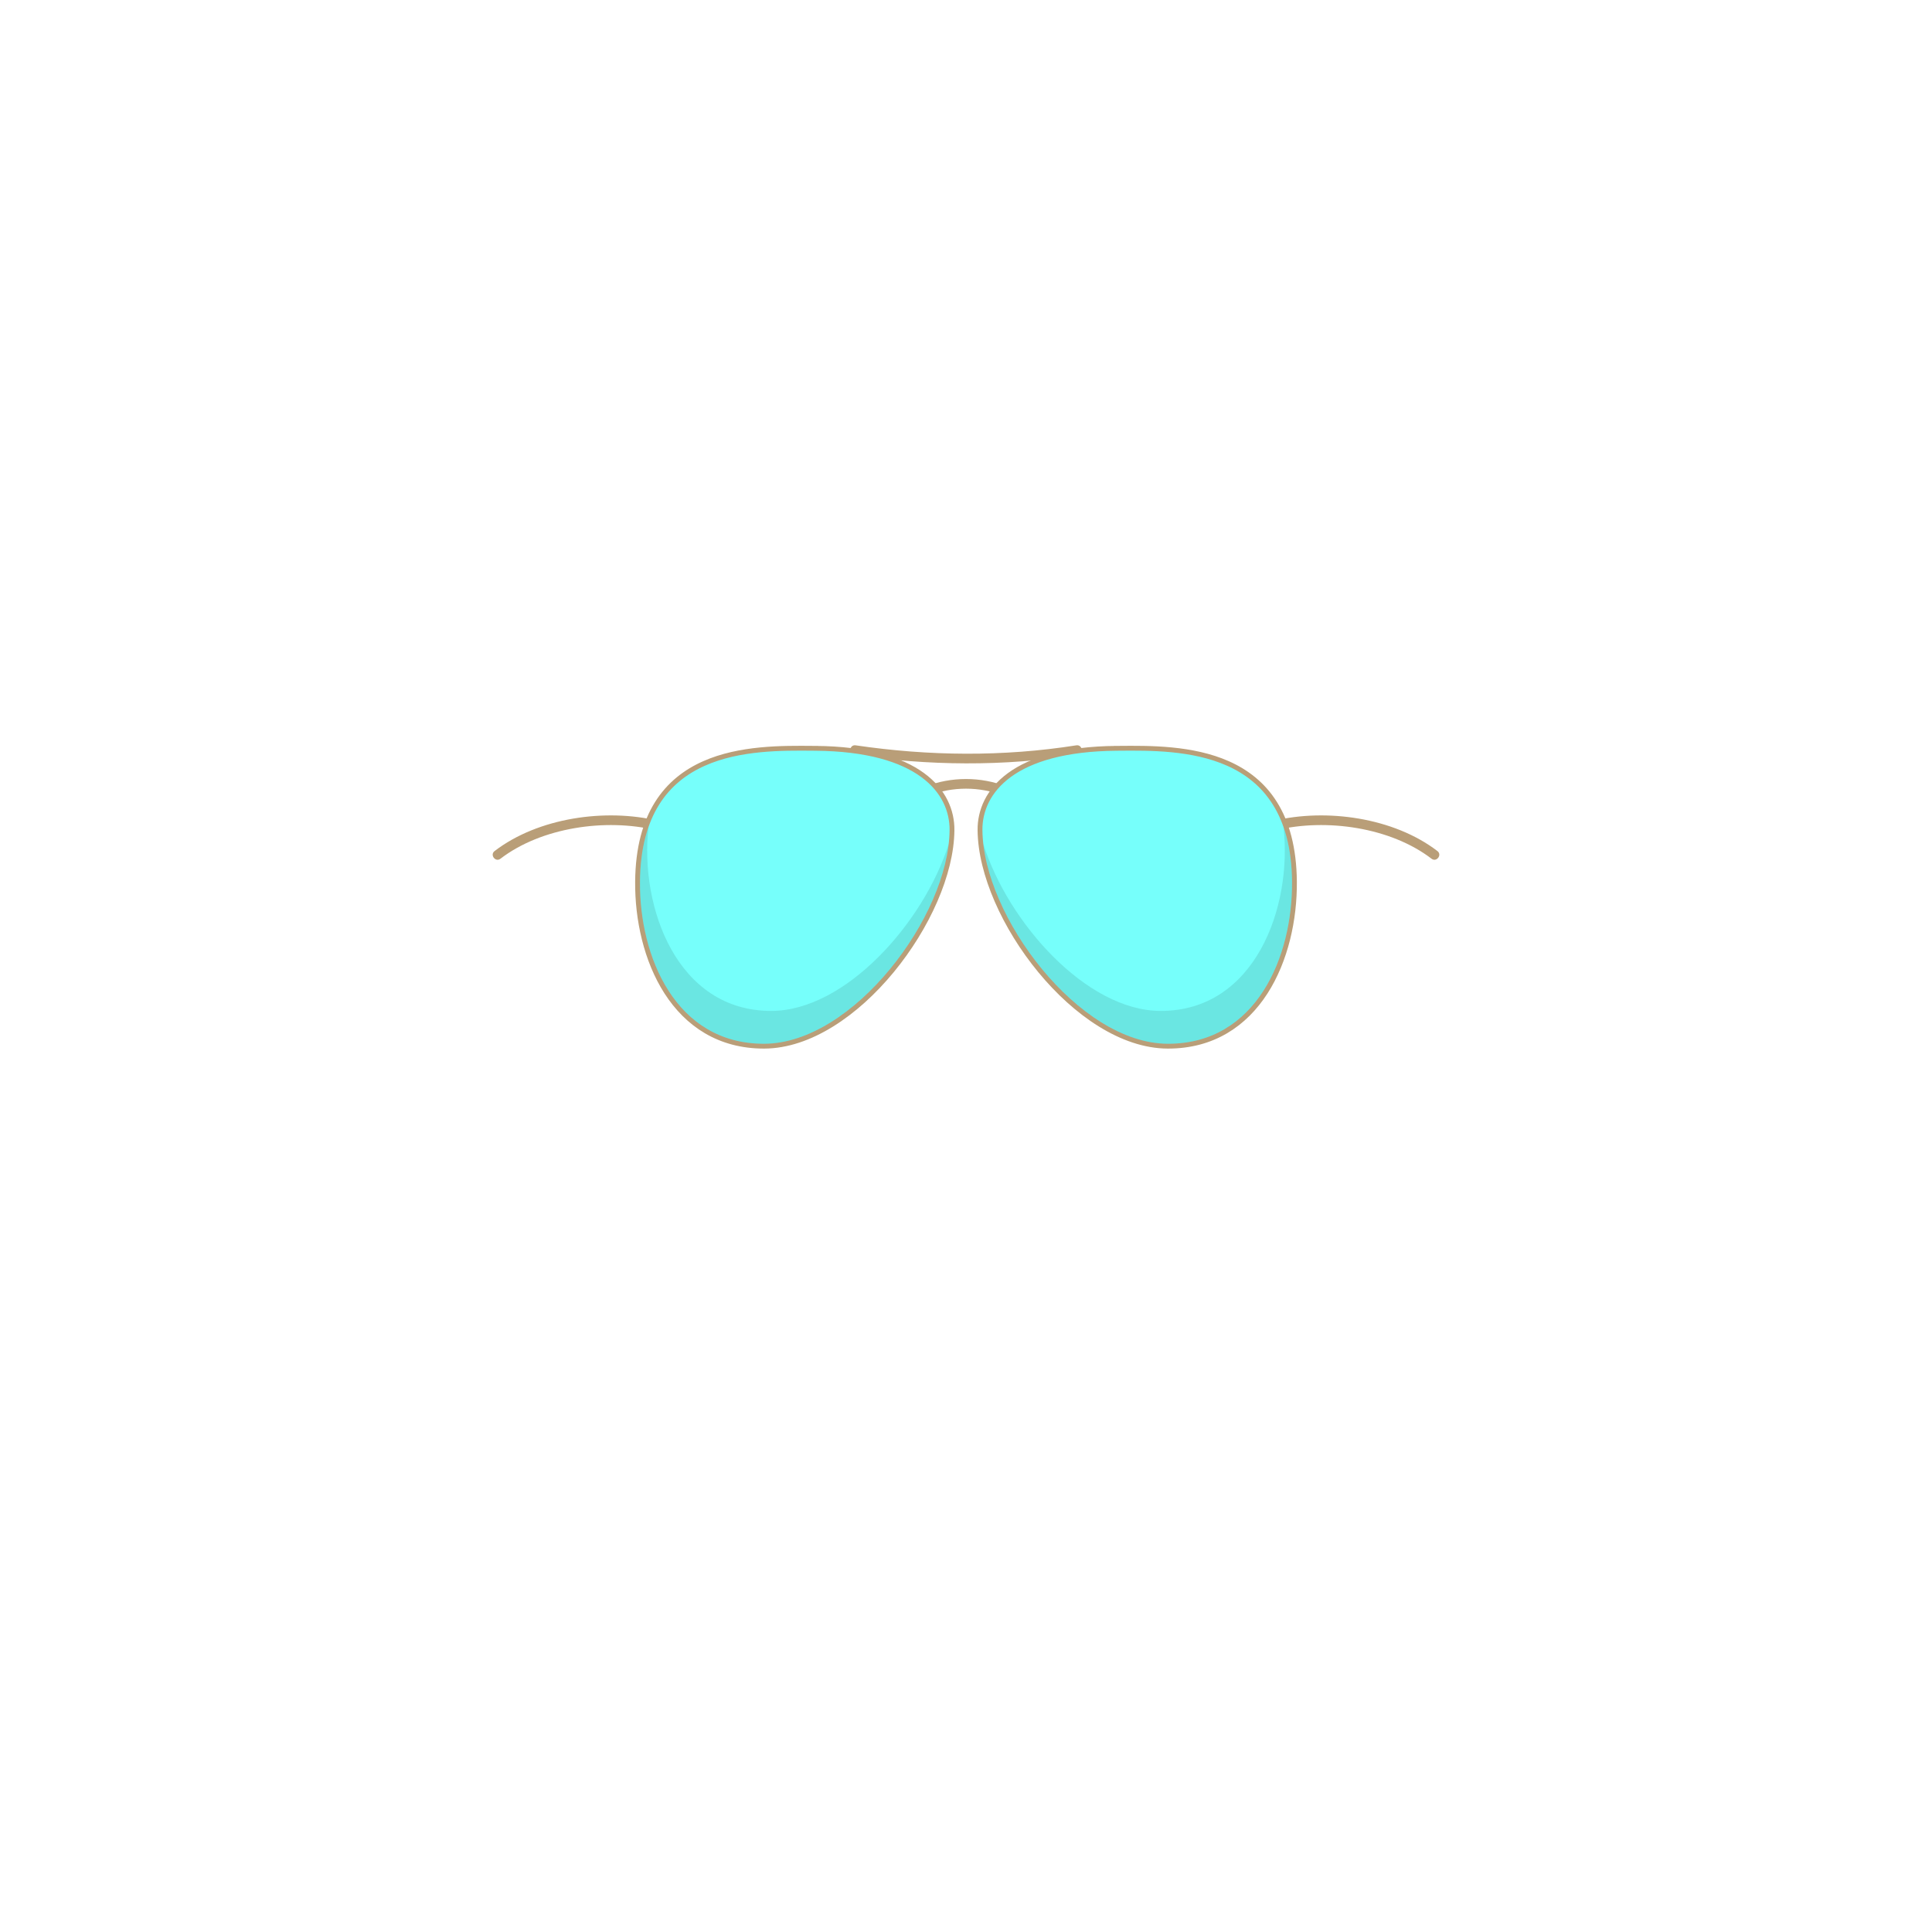
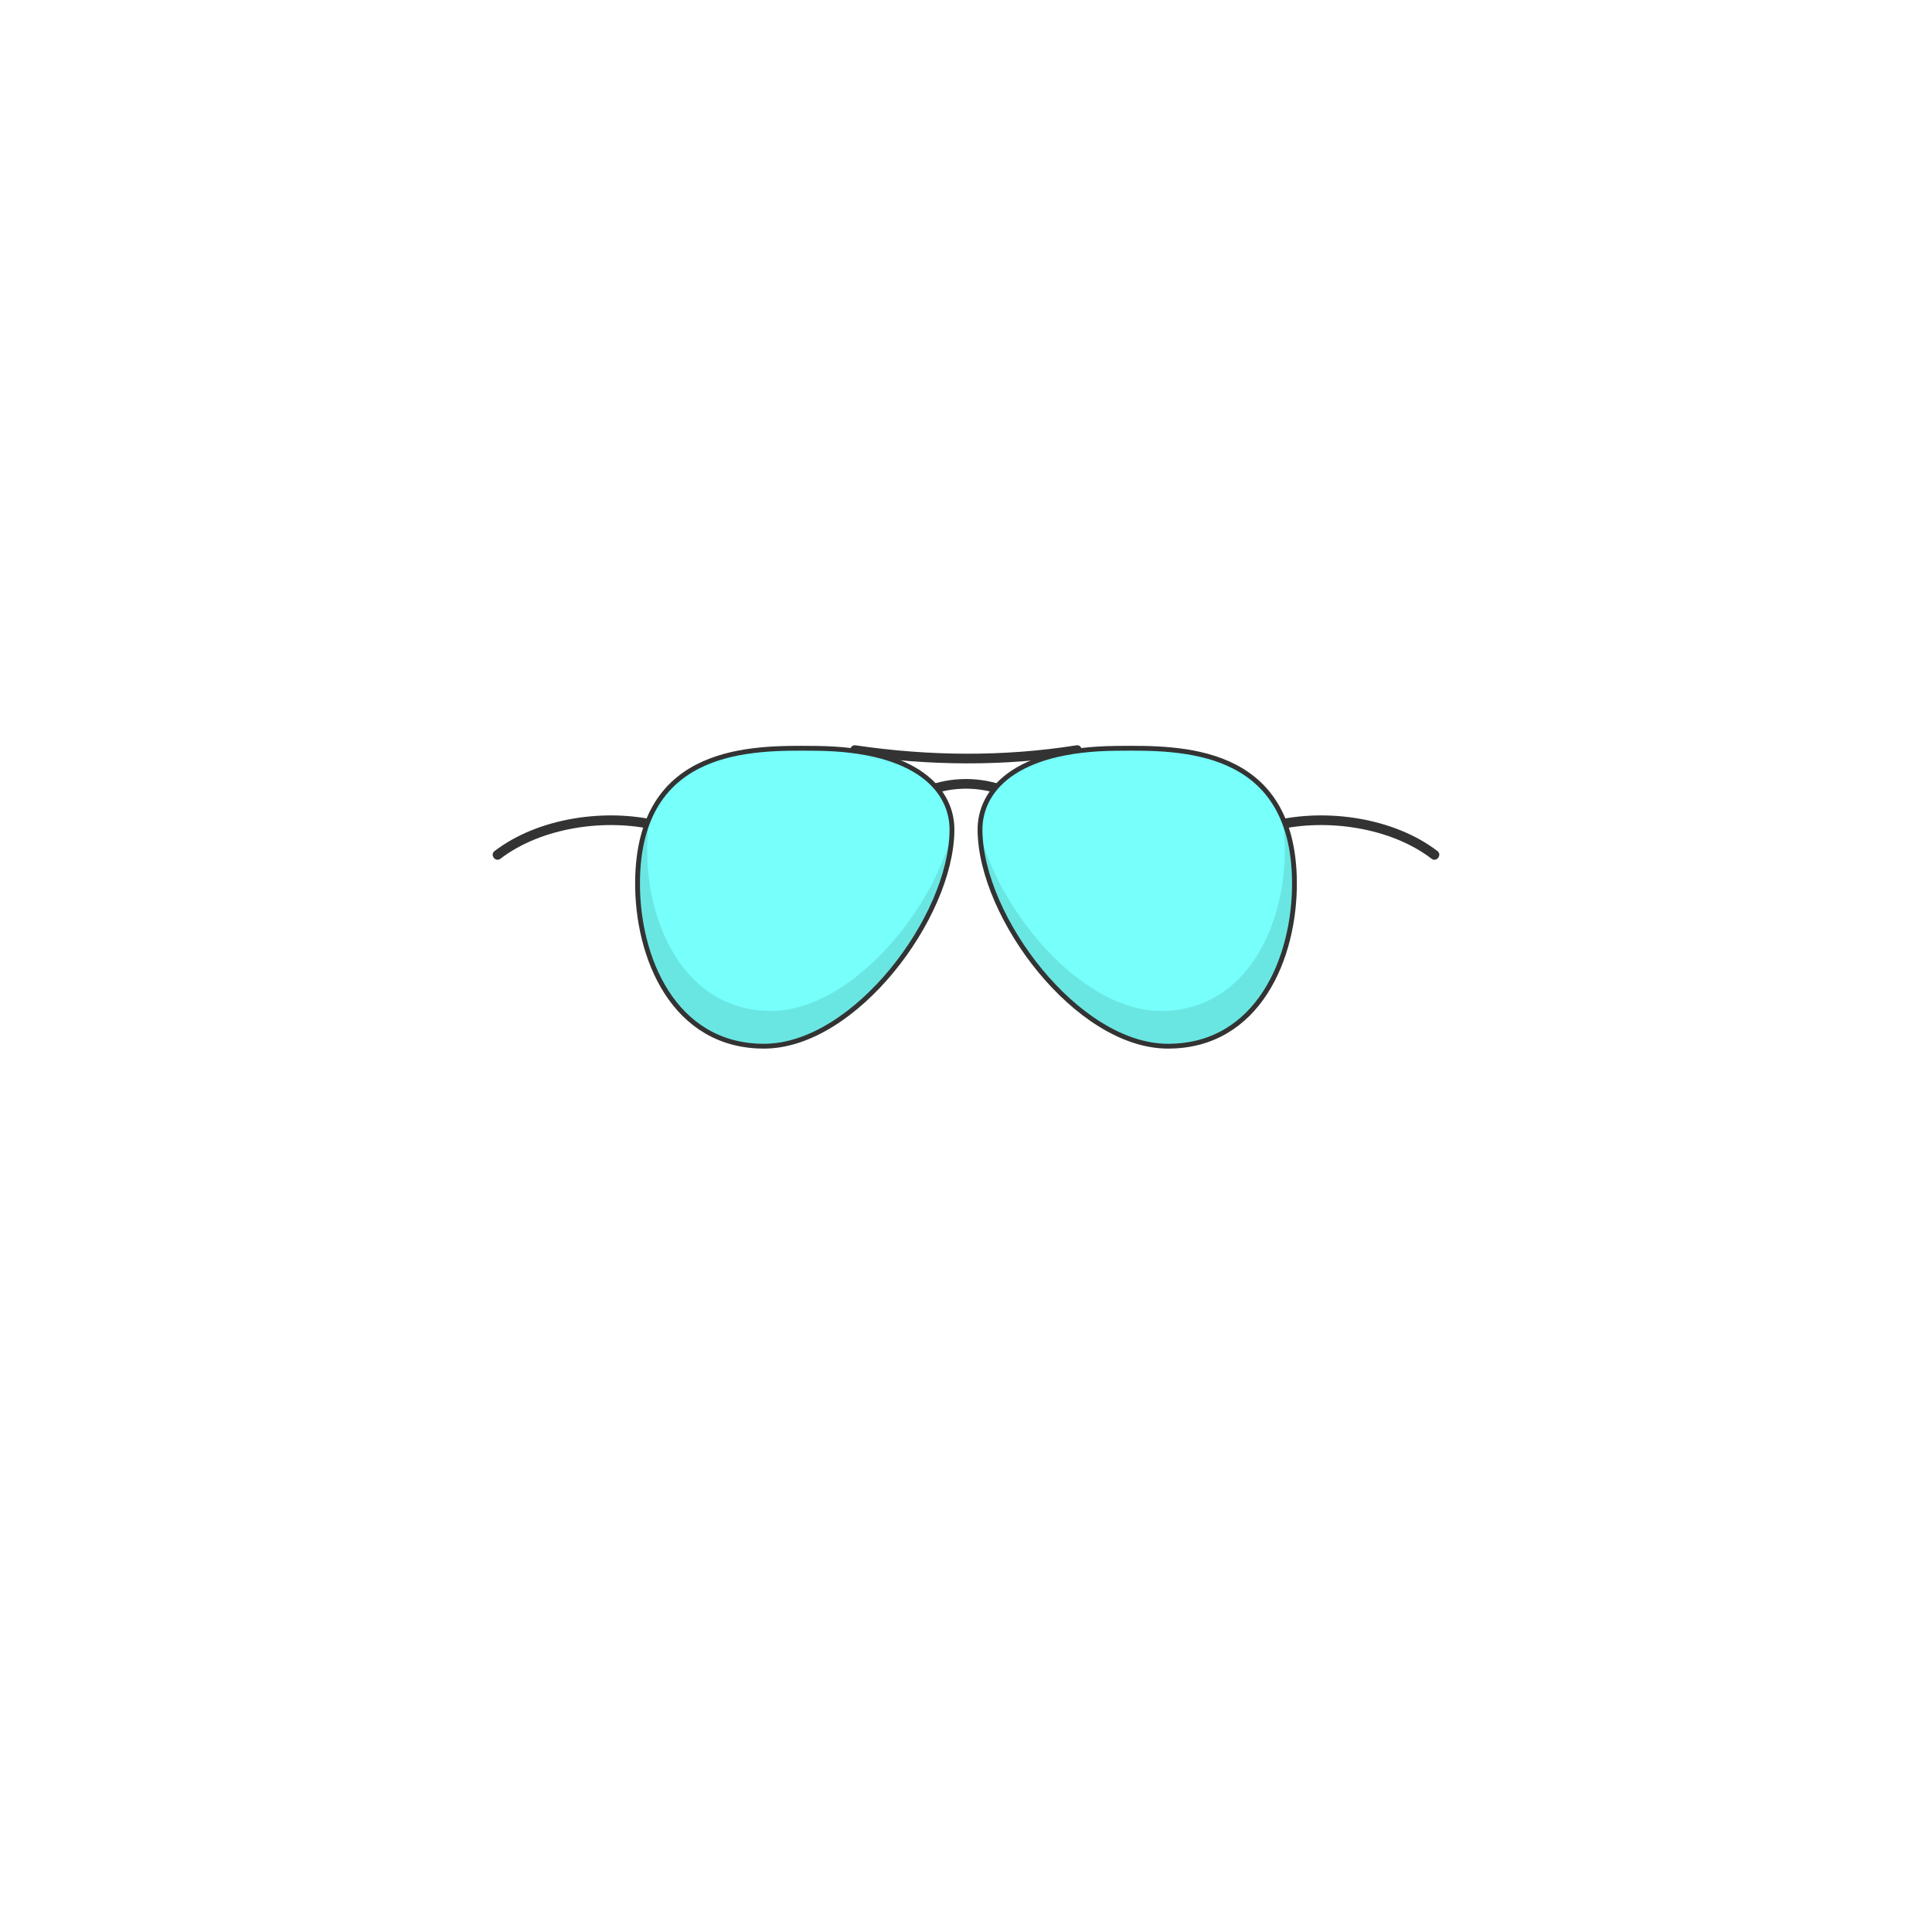
- <svg xmlns="http://www.w3.org/2000/svg" width="4000" height="4000" fill="none">
-   <path d="M2231.56 1562.88c-153.76 24.26-309.16 22.65-463.02.01-12.76-1.87-9.84-21.66 2.92-19.78 151.85 22.34 305.22 23.96 456.98.01 12.74-2 15.86 17.75 3.12 19.76zM1923 1647.3c48.6-19.25 105.42-19.25 154.02 0l7.36-18.6c-53.3-21.1-115.45-21.1-168.74 0 2.37 6.3 4.37 11.3 7.36 18.6zm714.67 51.98c108.16-25.93 247.7-6.77 338.4 62.78 10.24 7.85-1.93 23.72-12.16 15.88-85.06-65.2-218.1-84.02-321.6-59.22-12.54 3-17.2-16.44-4.66-19.44zm-1275.34 0c-108.16-25.93-247.7-6.77-338.4 62.78-10.24 7.85 1.93 23.72 12.16 15.88 85.06-65.2 218.1-84.02 321.6-59.22 12.54 3 17.2-16.44 4.66-19.44z" fill-rule="evenodd" fill="#b99e78" />
-   <path d="M2029 1718.8c.8 90.62 51.37 202.08 124.48 290.8 73.04 88.64 169.8 156.04 264 156.38 93.95.34 160.15-45.94 202.48-111.78 42.2-65.65 60.73-150.74 60.04-228.9-.6-70.1-15.75-122.75-40.5-162.2-24.75-39.48-58.9-65.4-96.88-82.32-73.76-32.88-162.5-32.07-226.36-31.5l-4.93.04.04 5-.04-5c-106.58.93-177.27 23.04-221.35 55.2-44.25 32.3-61.34 74.46-61 114.26zm0 0l5-.04-5 .04z" fill="#76fffb" stroke="#b99e78" stroke-width="10" stroke-miterlimit="10" />
-   <path d="M2402.5 2093c195.8.7 273.65-214.7 254.86-380.83 10.9 31.2 17.25 68.54 17.64 113.2 1.36 154.9-73.52 336.3-257.5 335.63-174.33-.63-361.22-237.17-381.66-413.54 51.72 163.54 214 345 366.66 345.54z" fill="#000" fill-opacity=".1" />
-   <path d="M1971 1718.8c-.78 90.62-51.36 202.08-124.48 290.8-73.04 88.64-169.8 156.04-264 156.38-93.94.34-160.15-45.94-202.47-111.78-42.2-65.65-60.73-150.74-60.04-228.9.6-70.1 15.75-122.75 40.48-162.2 24.76-39.48 58.9-65.4 96.9-82.32 73.75-32.88 162.5-32.07 226.36-31.5l4.93.04-.04 5 .04-5c106.58.93 177.26 23.04 221.34 55.2 44.25 32.3 61.34 74.46 61 114.26zm0 0l-5-.04 5 .04z" fill="#76fffb" stroke="#b99e78" stroke-width="10" stroke-miterlimit="10" />
-   <path d="M1597.5 2093c-195.8.7-273.65-214.7-254.86-380.83-10.9 31.2-17.25 68.54-17.64 113.2-1.36 154.9 73.52 336.3 257.5 335.63 174.32-.63 361.2-237.17 381.66-413.54-51.72 163.54-214 345-366.66 345.54z" fill="#000" fill-opacity=".1" />
+ <svg xmlns="http://www.w3.org/2000/svg" width="4000" height="4000" viewBox="0 0 4000 4000" fill="none">
+   <path fill-rule="evenodd" clip-rule="evenodd" d="M2231.56 1562.88C2077.8 1587.14 1922.4 1585.53 1768.54 1562.89C1755.78 1561.02 1758.7 1541.23 1771.46 1543.11C1923.31 1565.45 2076.68 1567.07 2228.44 1543.12C2241.18 1541.11 2244.3 1560.87 2231.56 1562.88Z" fill="#333333" />
+   <path fill-rule="evenodd" clip-rule="evenodd" d="M1922.99 1647.3C1971.59 1628.05 2028.41 1628.05 2077.01 1647.3C2080 1640 2081.5 1636 2084.37 1628.7C2031.08 1607.6 1968.92 1607.6 1915.63 1628.7C1918 1635 1920 1640 1922.99 1647.3Z" fill="#333333" />
+   <path fill-rule="evenodd" clip-rule="evenodd" d="M2637.67 1699.28C2745.83 1673.35 2885.36 1692.51 2976.08 1762.06C2986.32 1769.91 2974.15 1785.78 2963.92 1777.94C2878.86 1712.73 2745.82 1693.92 2642.33 1718.72C2629.79 1721.73 2625.13 1702.28 2637.67 1699.28Z" fill="#333333" />
+   <path fill-rule="evenodd" clip-rule="evenodd" d="M1362.33 1699.28C1254.17 1673.35 1114.64 1692.51 1023.92 1762.06C1013.68 1769.91 1025.85 1785.78 1036.08 1777.94C1121.14 1712.73 1254.18 1693.92 1357.67 1718.72C1370.21 1721.73 1374.87 1702.28 1362.33 1699.28Z" fill="#333333" />
+   <path d="M2029 1718.81C2029.79 1809.43 2080.37 1920.89 2153.48 2009.62C2226.52 2098.26 2323.28 2165.66 2417.48 2166C2511.43 2166.34 2577.63 2120.06 2619.96 2054.22C2662.16 1988.57 2680.69 1903.48 2680 1825.33C2679.39 1755.24 2664.25 1702.58 2639.51 1663.12C2614.76 1623.64 2580.62 1597.73 2542.63 1580.8C2468.87 1547.92 2380.12 1548.73 2316.27 1549.31C2314.61 1549.32 2312.96 1549.34 2311.34 1549.35L2311.38 1554.35L2311.34 1549.35C2204.76 1550.28 2134.07 1572.39 2089.99 1604.55C2045.74 1636.84 2028.65 1679.01 2029 1718.81ZM2029 1718.81L2034 1718.77L2029 1718.81Z" fill="#76FFFB" stroke="#333333" stroke-width="10" stroke-miterlimit="10" />
+   <path d="M2402.5 2093C2598.29 2093.7 2676.15 1878.31 2657.36 1712.17C2668.26 1743.38 2674.61 1780.71 2675 1825.37C2676.36 1980.26 2601.48 2161.66 2417.5 2161C2243.17 2160.37 2056.28 1923.83 2035.84 1747.46C2087.56 1911 2249.84 2092.45 2402.5 2093Z" fill="black" fill-opacity="0.1" />
+   <path d="M1970.99 1718.81C1970.21 1809.43 1919.63 1920.89 1846.51 2009.62C1773.47 2098.26 1676.72 2165.66 1582.51 2166C1488.57 2166.34 1422.36 2120.06 1380.04 2054.22C1337.84 1988.57 1319.31 1903.48 1320 1825.33C1320.61 1755.24 1335.75 1702.58 1360.48 1663.12C1385.24 1623.64 1419.38 1597.73 1457.37 1580.8C1531.12 1547.92 1619.88 1548.73 1683.73 1549.31C1685.39 1549.32 1687.03 1549.34 1688.66 1549.35L1688.62 1554.35L1688.66 1549.35C1795.24 1550.28 1865.92 1572.39 1910 1604.55C1954.25 1636.84 1971.34 1679.01 1970.99 1718.81ZM1970.99 1718.81L1965.99 1718.77L1970.99 1718.81Z" fill="#76FFFB" stroke="#333333" stroke-width="10" stroke-miterlimit="10" />
+   <path d="M1597.5 2093C1401.7 2093.7 1323.85 1878.31 1342.64 1712.17C1331.73 1743.38 1325.39 1780.71 1325 1825.37C1323.64 1980.26 1398.52 2161.66 1582.5 2161C1756.82 2160.37 1943.71 1923.83 1964.16 1747.46C1912.44 1911 1750.15 2092.45 1597.5 2093Z" fill="black" fill-opacity="0.1" />
</svg>
